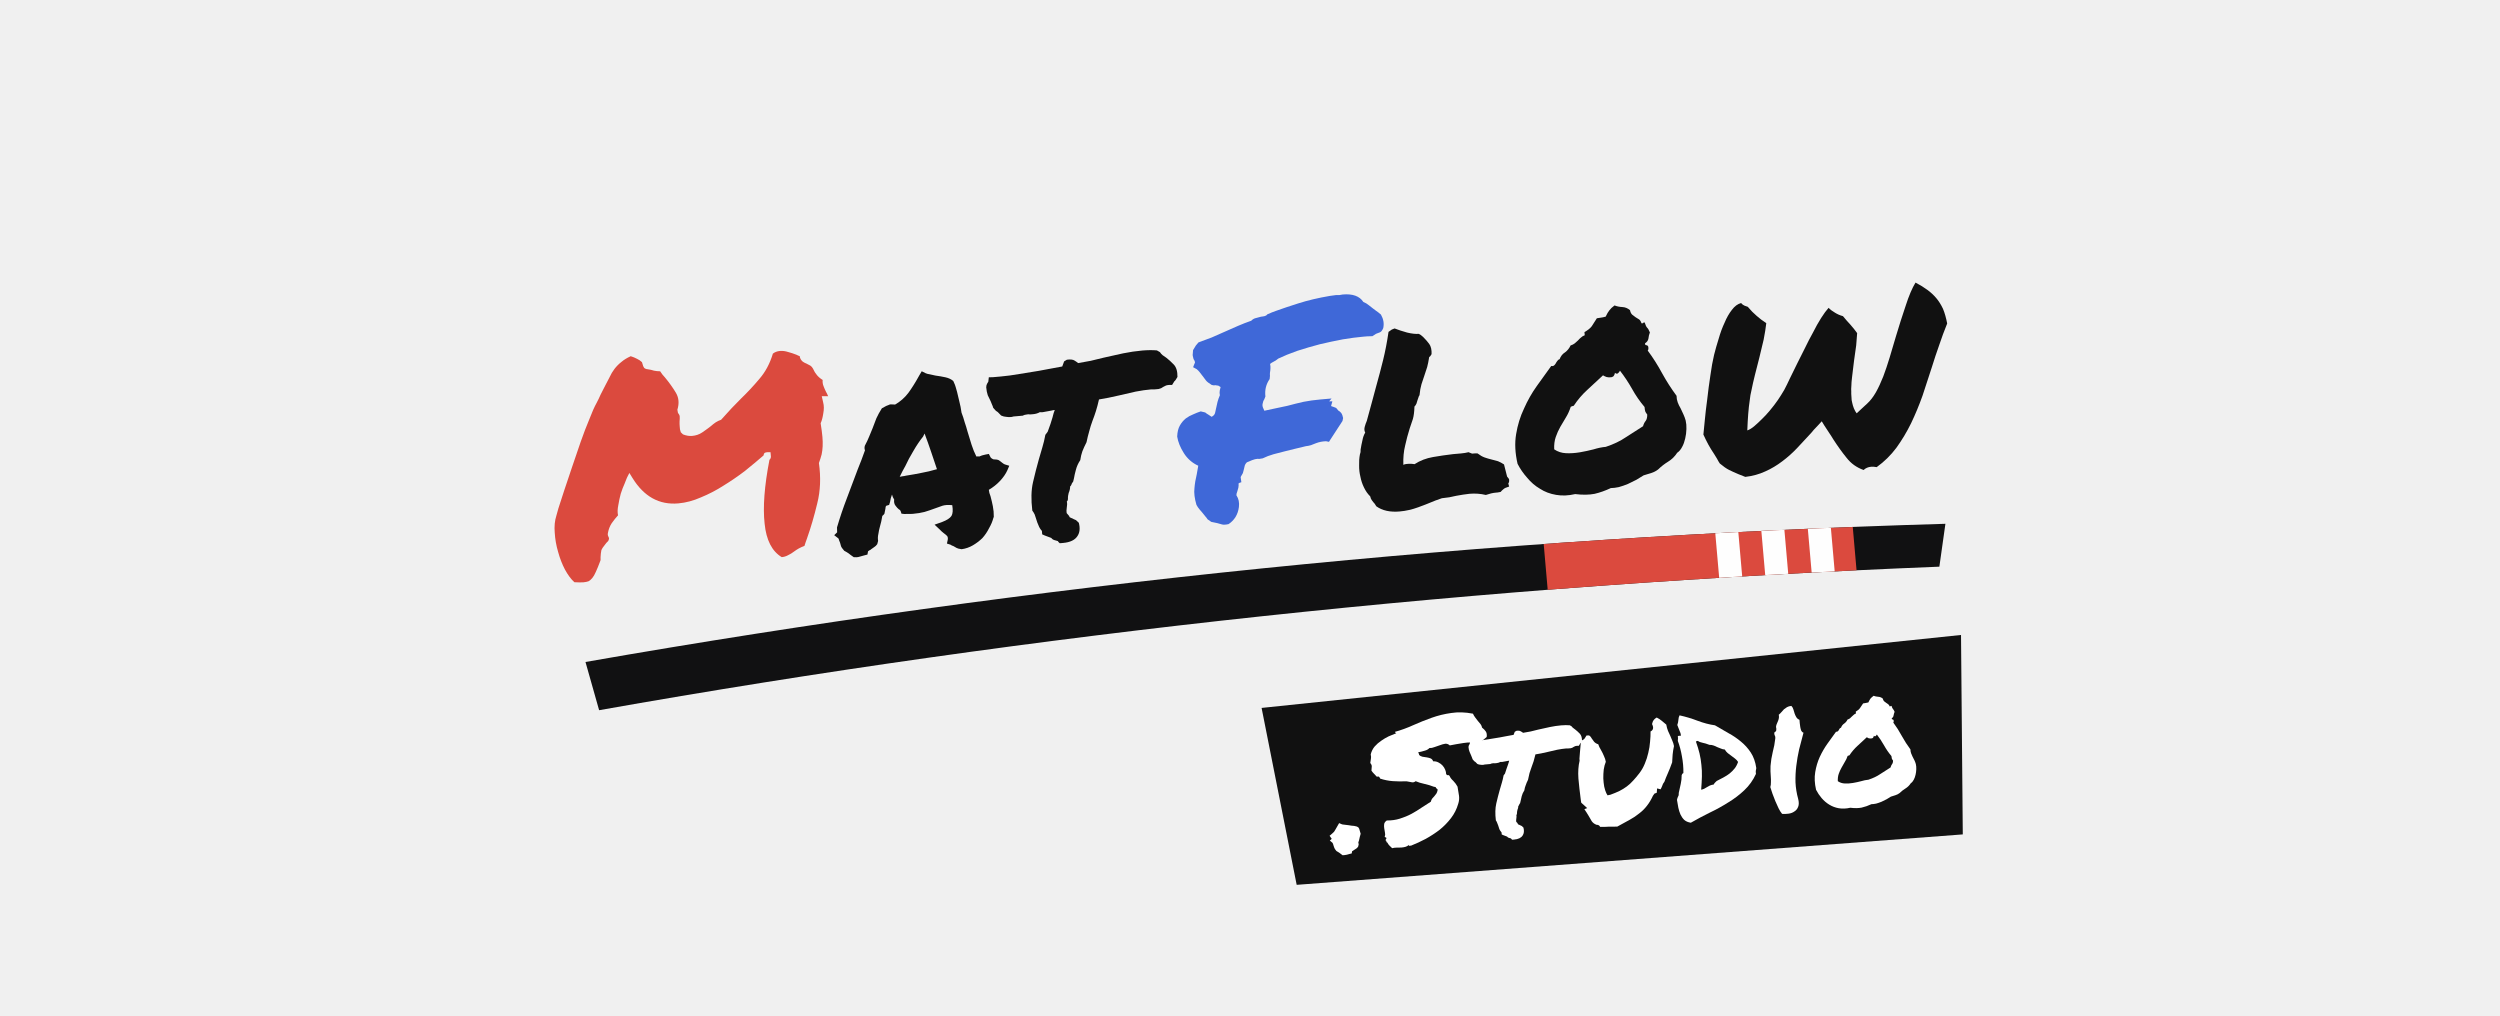
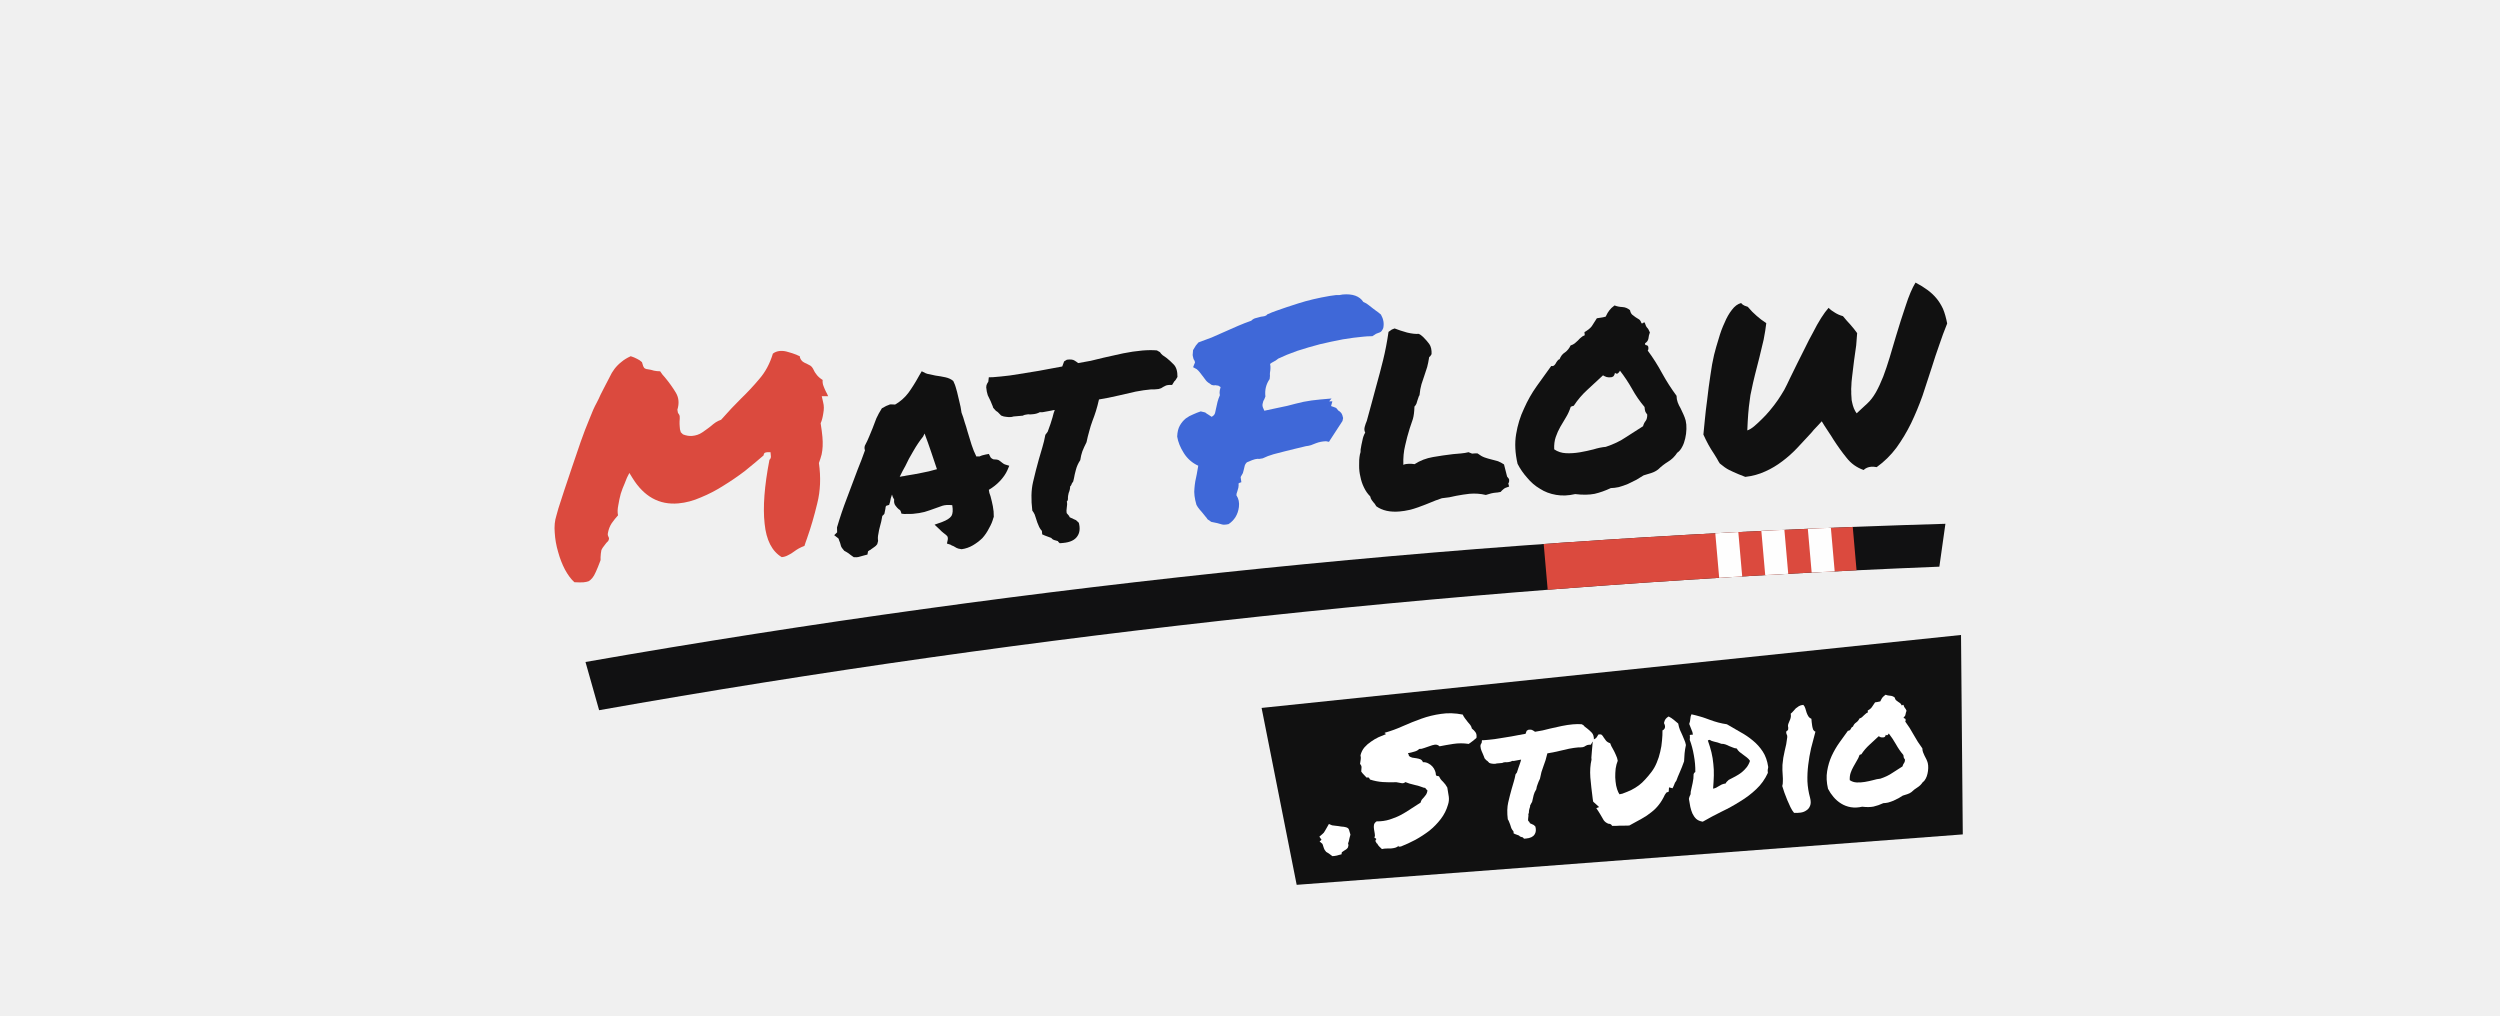
<svg xmlns="http://www.w3.org/2000/svg" viewBox="0 0 640 260" width="640" height="260" role="img">
  <g transform="rotate(-5 320 106)">
    <g transform="translate(139.6,133.0) scale(0.0738)">
      <path d="M90 14Q80 14 59 11Q43 -6 30 -36Q18 -65 12 -98Q5 -132 6 -166Q6 -199 17 -225Q17 -226 26 -249Q36 -272 51 -308Q66 -343 85 -386Q104 -430 123 -472Q142 -514 160 -548Q177 -583 190 -602Q199 -616 206 -629Q214 -642 221 -653Q232 -671 242 -686Q251 -702 262 -714Q274 -727 288 -736Q302 -746 322 -753Q334 -748 343 -742Q352 -737 359 -729L362 -715Q364 -708 368 -706Q373 -703 376 -703Q389 -700 398 -696Q408 -693 419 -692Q423 -686 426 -680Q430 -674 434 -669Q454 -640 467 -613Q480 -586 467 -554L468 -543Q473 -536 473 -530Q473 -524 471 -513Q470 -505 470 -496Q469 -486 472 -475L479 -467Q495 -459 510 -459Q530 -459 546 -468Q562 -477 576 -486Q587 -494 596 -499Q606 -504 615 -506Q636 -526 654 -542Q671 -557 690 -573Q726 -602 760 -636Q794 -669 814 -719Q825 -726 839 -726Q853 -726 867 -720Q881 -715 895 -708Q898 -706 900 -705Q903 -704 906 -702Q906 -691 915 -682Q920 -678 922 -677Q924 -676 926 -675Q934 -670 940 -666Q945 -662 948 -655Q957 -628 978 -613Q976 -602 979 -592Q982 -581 986 -571Q988 -567 989 -564Q990 -560 992 -555L970 -557L973 -535Q976 -518 970 -497Q965 -476 958 -464Q960 -434 960 -416Q960 -399 958 -384Q956 -369 952 -356Q947 -342 940 -327Q944 -251 922 -188Q901 -125 876 -70Q873 -63 870 -57Q867 -51 865 -45Q854 -42 845 -38Q836 -34 828 -29Q817 -22 806 -18Q795 -13 783 -13Q735 -48 734 -134Q732 -220 770 -353Q777 -358 776 -368V-379L766 -380Q761 -380 757 -379Q753 -378 751 -370Q719 -347 682 -322Q644 -298 604 -278Q564 -257 522 -244Q481 -230 442 -230Q342 -230 291 -332L282 -350L272 -334Q269 -329 262 -314Q254 -300 246 -281Q239 -262 234 -242Q228 -222 230 -207Q218 -196 206 -182Q195 -168 190 -150Q188 -145 189 -140Q190 -136 192 -131Q191 -124 188 -121Q185 -118 181 -115Q176 -110 171 -104Q166 -99 162 -92Q160 -86 159 -80Q158 -73 157 -68Q157 -57 154 -53Q144 -32 136 -18Q129 -5 122 2Q115 9 108 12Q100 14 90 14Z" fill="#DB4A3E" />
      <path d="M1526 -84Q1520 -67 1508 -50Q1497 -32 1482 -18Q1466 -5 1447 4Q1428 13 1407 14Q1394 11 1390 8Q1385 4 1380 1Q1377 -1 1374 -2Q1372 -4 1370 -5L1358 -10L1362 -23Q1364 -31 1361 -36Q1358 -40 1349 -48Q1346 -51 1343 -54Q1340 -57 1338 -60L1321 -79L1348 -86Q1373 -93 1382 -104Q1390 -115 1388 -141Q1368 -145 1354 -142Q1341 -139 1327 -135Q1309 -130 1290 -126Q1272 -123 1250 -123Q1242 -123 1235 -124Q1228 -124 1220 -125L1210 -127Q1208 -138 1206 -140Q1204 -141 1202 -143Q1197 -148 1192 -156Q1186 -165 1189 -178Q1184 -187 1183 -196Q1177 -184 1174 -171L1170 -161L1160 -159Q1158 -158 1157 -154Q1156 -151 1156 -149L1151 -132Q1149 -130 1147 -128Q1145 -127 1143 -125Q1141 -116 1138 -107Q1135 -98 1132 -90Q1127 -77 1124 -64Q1120 -52 1121 -40L1117 -29Q1112 -23 1106 -20Q1100 -16 1094 -13Q1092 -11 1088 -10Q1085 -8 1083 -7L1080 4L1068 6Q1057 8 1052 9Q1048 10 1042 10L1032 9Q1021 0 1015 -6Q1009 -11 1001 -16Q992 -28 991 -34Q990 -40 989 -45Q987 -51 986 -55Q986 -59 984 -61L971 -73L982 -82L983 -99Q1003 -150 1026 -197Q1048 -244 1072 -293Q1080 -309 1088 -325Q1095 -341 1103 -357Q1102 -360 1102 -364Q1102 -368 1104 -373Q1115 -390 1122 -404Q1129 -417 1136 -431Q1144 -448 1152 -464Q1161 -480 1174 -497L1190 -504Q1193 -505 1197 -506Q1201 -508 1206 -508L1221 -506Q1249 -519 1270 -542Q1291 -566 1313 -599L1323 -613L1336 -605Q1341 -602 1350 -600Q1359 -597 1369 -594Q1387 -590 1403 -585Q1419 -580 1429 -570Q1435 -554 1436 -546Q1437 -538 1439 -530Q1442 -513 1444 -496Q1447 -479 1448 -458Q1453 -441 1456 -424Q1460 -408 1463 -391Q1468 -367 1473 -344Q1478 -322 1486 -302Q1494 -302 1496 -301Q1501 -303 1506 -304Q1512 -305 1519 -306L1530 -307L1534 -297Q1535 -292 1544 -287Q1557 -286 1563 -282Q1569 -277 1574 -272Q1578 -268 1582 -266L1597 -260L1589 -245Q1579 -227 1560 -210Q1542 -194 1519 -183Q1520 -177 1520 -172Q1521 -166 1523 -160Q1526 -143 1528 -125Q1530 -107 1528 -88ZM1237 -257Q1267 -259 1292 -262Q1316 -264 1346 -270Q1339 -300 1331 -332Q1323 -365 1314 -397L1308 -387Q1288 -366 1270 -340Q1251 -314 1238 -291Q1232 -282 1226 -273Q1220 -264 1215 -255Q1221 -256 1226 -256Q1232 -256 1237 -257Z" fill="#111111" />
      <path d="M2110 -481Q2085 -481 2056 -478Q2027 -474 1999 -470Q1979 -467 1960 -465Q1942 -463 1927 -462Q1920 -440 1913 -423Q1906 -406 1898 -390Q1890 -373 1884 -356Q1877 -338 1871 -318Q1861 -302 1854 -288Q1848 -275 1844 -258Q1832 -243 1826 -226Q1820 -210 1817 -198L1813 -186Q1807 -180 1806 -176Q1805 -173 1801 -170Q1800 -159 1794 -148Q1792 -143 1791 -138Q1790 -134 1790 -132Q1790 -122 1785 -119Q1786 -114 1785 -108Q1784 -103 1783 -98Q1780 -86 1781 -79Q1784 -75 1786 -72Q1789 -69 1790 -64Q1796 -60 1799 -59Q1803 -56 1811 -52L1820 -42Q1825 -13 1811 4Q1796 23 1760 23H1748Q1743 18 1742 15Q1734 12 1729 10Q1724 8 1720 2Q1707 -4 1699 -8L1690 -13Q1690 -24 1690 -25Q1683 -34 1680 -45Q1676 -56 1674 -67Q1672 -76 1670 -84Q1667 -92 1663 -98Q1661 -156 1674 -196Q1687 -236 1701 -273Q1709 -293 1717 -314Q1725 -334 1731 -356L1740 -366Q1747 -382 1752 -392Q1756 -403 1761 -414Q1764 -421 1766 -428Q1769 -434 1771 -439Q1765 -439 1760 -438Q1755 -438 1750 -437Q1744 -436 1739 -436Q1734 -435 1729 -435Q1722 -435 1719 -436Q1708 -431 1695 -431H1685Q1682 -431 1680 -432Q1677 -432 1675 -432Q1665 -432 1659 -429Q1647 -429 1636 -429H1626Q1624 -429 1621 -428Q1618 -428 1616 -428Q1609 -428 1601 -430Q1593 -431 1584 -436Q1572 -452 1568 -453L1559 -465Q1558 -471 1556 -476Q1554 -482 1552 -489Q1548 -499 1544 -510Q1541 -522 1541 -538Q1542 -546 1545 -550Q1548 -554 1550 -557L1553 -572L1566 -571H1594Q1626 -571 1659 -574Q1692 -576 1727 -579Q1747 -581 1768 -583Q1788 -585 1810 -587Q1814 -596 1818 -604L1828 -609Q1846 -610 1854 -604Q1861 -599 1866 -594Q1888 -596 1910 -598Q1933 -601 1956 -605Q1990 -610 2024 -614Q2059 -618 2091 -618Q2105 -618 2118 -617Q2131 -616 2142 -614L2152 -607Q2155 -601 2160 -596Q2166 -591 2172 -586Q2184 -575 2196 -560Q2208 -545 2205 -516Q2197 -504 2193 -502L2184 -490L2174 -491Q2168 -491 2163 -490Q2158 -488 2153 -486Q2149 -484 2145 -482Q2141 -481 2136 -480Q2127 -480 2122 -480Q2116 -481 2110 -481Z" fill="#111111" />
      <path d="M2250 -203Q2220 -220 2204 -251Q2188 -282 2186 -310Q2189 -334 2199 -348Q2208 -361 2221 -370Q2234 -378 2248 -382Q2262 -387 2275 -390L2290 -385Q2295 -380 2301 -376Q2306 -372 2311 -368Q2321 -372 2324 -380Q2326 -388 2329 -396Q2332 -407 2336 -418Q2340 -429 2346 -440Q2345 -449 2347 -456Q2349 -463 2351 -468Q2345 -473 2343 -474Q2340 -474 2334 -476Q2331 -476 2328 -476Q2325 -477 2321 -478Q2306 -489 2302 -496Q2297 -504 2292 -512Q2287 -520 2283 -526Q2279 -532 2274 -537L2262 -545L2268 -557Q2270 -559 2270 -562Q2270 -566 2266 -573Q2263 -586 2265 -592L2267 -604Q2277 -617 2278 -619L2288 -629Q2311 -635 2335 -642Q2359 -650 2382 -658Q2405 -666 2429 -674Q2453 -682 2477 -688Q2485 -695 2495 -696Q2504 -698 2512 -699Q2519 -699 2525 -700Q2531 -701 2534 -705Q2551 -711 2567 -715Q2597 -723 2646 -734Q2695 -745 2756 -750L2777 -751Q2783 -750 2789 -750Q2795 -751 2801 -751Q2853 -751 2870 -719Q2880 -714 2888 -706Q2896 -699 2903 -692Q2908 -687 2912 -684Q2916 -680 2919 -678L2927 -670Q2938 -646 2931 -623Q2925 -611 2918 -609Q2911 -607 2904 -605L2891 -598Q2878 -599 2872 -599Q2865 -599 2857 -599Q2827 -599 2788 -596Q2748 -592 2707 -586Q2666 -579 2627 -570Q2588 -560 2559 -549Q2551 -543 2538 -538Q2535 -537 2529 -533Q2530 -525 2529 -518Q2528 -510 2526 -503Q2525 -498 2525 -492Q2524 -487 2523 -481Q2502 -456 2503 -422L2498 -412Q2494 -408 2492 -400Q2489 -393 2491 -385L2495 -373Q2515 -375 2535 -378Q2554 -380 2576 -383Q2604 -388 2633 -392Q2661 -395 2692 -395H2731L2722 -386L2733 -385L2727 -369Q2734 -366 2738 -364Q2741 -363 2744 -361L2751 -351Q2756 -348 2760 -342Q2764 -335 2765 -324L2762 -314L2715 -254L2709 -246L2699 -249Q2680 -250 2663 -245Q2655 -243 2646 -240Q2637 -238 2628 -238Q2604 -234 2588 -232Q2572 -229 2556 -227Q2534 -223 2514 -220Q2493 -216 2475 -209Q2464 -208 2462 -208Q2460 -209 2458 -209Q2448 -209 2438 -206Q2428 -203 2419 -200Q2413 -195 2411 -190Q2409 -184 2407 -178Q2405 -171 2402 -164Q2398 -158 2393 -151L2394 -133Q2385 -131 2385 -130Q2385 -130 2384 -130Q2384 -122 2382 -115Q2379 -108 2377 -102Q2375 -98 2374 -95Q2373 -92 2373 -89Q2383 -71 2378 -48Q2374 -29 2363 -14Q2352 0 2337 8Q2321 10 2314 7Q2306 4 2298 1Q2293 -1 2288 -2Q2283 -4 2278 -5L2266 -15Q2263 -21 2259 -26Q2255 -32 2251 -38Q2246 -45 2241 -52Q2236 -59 2232 -68Q2225 -103 2230 -126Q2234 -150 2242 -173Q2244 -181 2246 -188Q2248 -195 2250 -203Z" fill="#3F68D8" />
      <path d="M3059 -11Q3031 -2 2998 7Q2965 16 2932 16Q2882 16 2853 -9Q2848 -20 2844 -24Q2841 -28 2839 -32Q2836 -37 2835 -45Q2823 -59 2816 -78Q2809 -96 2807 -116Q2804 -135 2806 -155Q2807 -175 2812 -193Q2814 -197 2815 -201Q2815 -205 2816 -210Q2820 -226 2825 -241Q2829 -256 2837 -267Q2833 -276 2837 -287Q2841 -298 2846 -307Q2860 -345 2870 -372Q2879 -398 2889 -424Q2906 -469 2921 -513Q2936 -557 2948 -608Q2956 -613 2960 -615Q2966 -617 2970 -618Q2988 -609 3012 -600Q3036 -592 3052 -592Q3060 -587 3062 -584Q3064 -582 3066 -580Q3077 -567 3085 -554Q3093 -540 3090 -518Q3084 -509 3081 -509Q3076 -489 3071 -475Q3065 -461 3059 -447Q3052 -432 3046 -417Q3040 -402 3036 -380Q3032 -375 3031 -371Q3029 -367 3027 -362Q3025 -357 3023 -352Q3020 -346 3015 -342Q3012 -316 3006 -300Q2999 -284 2992 -268Q2980 -239 2971 -210Q2961 -181 2959 -144Q2964 -146 2969 -146Q2973 -146 2977 -146Q2986 -146 2998 -143Q3028 -159 3064 -162Q3099 -165 3134 -166Q3148 -166 3162 -166Q3176 -166 3188 -168Q3197 -163 3200 -162Q3202 -162 3207 -162Q3214 -162 3219 -161Q3231 -150 3242 -145Q3253 -140 3265 -136Q3276 -132 3287 -128Q3297 -123 3307 -115L3314 -72Q3321 -63 3320 -60Q3320 -52 3316 -48L3318 -37Q3303 -34 3298 -30Q3292 -26 3287 -21Q3279 -20 3276 -20Q3272 -20 3269 -20Q3255 -20 3235 -15Q3208 -24 3179 -24Q3168 -24 3156 -23Q3144 -22 3132 -21Q3120 -19 3108 -18Q3095 -17 3082 -17Z" fill="#111111" />
      <path d="M3924 -300Q3923 -288 3926 -277Q3929 -266 3934 -256Q3938 -245 3942 -234Q3946 -223 3948 -212Q3950 -198 3948 -182Q3946 -165 3941 -150Q3936 -134 3928 -122Q3920 -109 3909 -103Q3895 -85 3875 -75Q3855 -65 3838 -51Q3827 -44 3814 -41Q3800 -38 3786 -35Q3775 -29 3760 -22Q3745 -16 3729 -10Q3713 -5 3697 -2Q3681 0 3669 -1Q3639 10 3611 14Q3582 17 3544 9Q3508 14 3478 6Q3447 -2 3424 -20Q3400 -37 3383 -62Q3365 -86 3354 -113Q3346 -170 3358 -216Q3370 -263 3393 -302Q3415 -342 3444 -376Q3473 -409 3500 -441Q3506 -439 3510 -442Q3513 -444 3516 -448Q3519 -453 3523 -457Q3526 -461 3531 -462Q3538 -477 3552 -484Q3565 -492 3573 -506Q3582 -508 3588 -512Q3594 -516 3600 -521Q3605 -526 3611 -530Q3617 -535 3625 -537V-548Q3643 -556 3652 -566Q3660 -577 3672 -592Q3681 -593 3687 -593Q3692 -593 3703 -595Q3711 -609 3718 -616Q3724 -623 3737 -631Q3749 -625 3764 -623Q3778 -621 3789 -610Q3790 -600 3795 -594Q3800 -589 3806 -584Q3812 -580 3818 -575Q3823 -570 3825 -561Q3829 -560 3831 -562Q3832 -564 3836 -563Q3839 -549 3843 -544Q3847 -540 3851 -527Q3846 -517 3844 -506Q3841 -496 3831 -491Q3830 -484 3835 -484Q3840 -483 3841 -478Q3842 -469 3838 -465Q3862 -426 3881 -382Q3900 -339 3924 -300ZM3799 -205Q3803 -216 3810 -223Q3816 -230 3817 -244Q3812 -252 3811 -256Q3810 -261 3810 -271Q3788 -302 3772 -338Q3756 -373 3736 -404Q3734 -400 3729 -396Q3724 -392 3718 -398Q3716 -390 3711 -386Q3706 -383 3700 -384Q3694 -384 3688 -386Q3681 -389 3676 -393Q3647 -370 3618 -348Q3589 -326 3566 -297Q3562 -295 3561 -296Q3560 -296 3555 -294Q3547 -275 3536 -260Q3524 -244 3513 -228Q3502 -212 3494 -194Q3486 -176 3485 -152Q3502 -138 3525 -135Q3548 -132 3573 -134Q3597 -136 3621 -140Q3644 -145 3664 -145Q3706 -155 3736 -172Q3766 -188 3799 -205Z" fill="#111111" />
      <path d="M4548 13Q4513 -3 4493 -34Q4472 -65 4452 -103Q4449 -109 4446 -115Q4443 -121 4440 -126L4426 -152L4418 -168L4406 -157L4388 -141L4378 -131Q4352 -107 4326 -84Q4299 -60 4270 -42Q4240 -23 4208 -12Q4175 0 4137 1L4115 -10Q4096 -20 4083 -28Q4070 -36 4053 -53Q4048 -62 4045 -70Q4041 -78 4037 -86Q4026 -106 4019 -122Q4012 -138 4005 -158Q4008 -172 4014 -206Q4020 -239 4029 -279Q4037 -319 4047 -360Q4056 -400 4066 -430Q4075 -456 4087 -485Q4098 -514 4112 -538Q4125 -563 4141 -580Q4157 -598 4175 -601Q4180 -594 4186 -591Q4192 -588 4197 -586Q4211 -566 4225 -552Q4238 -538 4256 -524Q4251 -499 4242 -468Q4232 -438 4222 -408Q4211 -377 4201 -348Q4191 -319 4185 -298Q4179 -281 4175 -260Q4166 -223 4158 -159Q4170 -162 4184 -172Q4198 -182 4211 -193Q4226 -205 4241 -220Q4260 -239 4273 -255Q4286 -271 4298 -288Q4309 -305 4321 -326Q4333 -346 4350 -374Q4365 -398 4382 -426Q4398 -453 4415 -478Q4431 -504 4447 -525Q4463 -546 4476 -558Q4484 -548 4497 -539Q4509 -530 4523 -525Q4529 -516 4535 -508Q4540 -501 4545 -495Q4551 -486 4557 -478Q4562 -470 4567 -462Q4566 -455 4564 -444Q4562 -433 4560 -420Q4557 -407 4554 -394Q4551 -380 4548 -368Q4540 -330 4536 -311Q4532 -292 4531 -281Q4529 -270 4529 -262Q4528 -255 4528 -242Q4527 -232 4529 -222Q4530 -213 4533 -203Q4536 -193 4541 -185L4581 -216Q4598 -229 4614 -252Q4629 -274 4644 -304Q4658 -333 4672 -368Q4686 -403 4700 -439Q4721 -492 4743 -542Q4764 -592 4784 -619Q4806 -605 4823 -590Q4839 -576 4851 -559Q4863 -542 4871 -520Q4878 -498 4881 -468Q4863 -433 4847 -396Q4830 -359 4815 -322Q4795 -274 4774 -226Q4752 -178 4726 -134Q4700 -91 4668 -54Q4636 -18 4594 7Q4583 4 4575 4Q4559 4 4548 13Z" fill="#111111" />
    </g>
    <clipPath id="z26">
      <path d="M145.0,154.4 q175.0,-15.1 349.9,-4.9 l-2.5,10.8 q-175.0,-8.3 -345.0,6.7 Z" />
    </clipPath>
    <path d="M145.0,154.4 q175.0,-15.1 349.9,-4.9 l-2.5,10.8 q-175.0,-8.3 -345.0,6.7 Z" fill="#111112" />
    <g clip-path="url(#z26)">
      <rect x="392.0" y="122.0" width="79.2" height="64.8" fill="#DB4A3E" />
      <rect x="459.7" y="122.0" width="5.9" height="64.8" fill="#FEFEFE" />
      <rect x="447.8" y="122.0" width="5.9" height="64.8" fill="#FEFEFE" />
      <rect x="436.0" y="122.0" width="5.9" height="64.8" fill="#FEFEFE" />
    </g>
    <path d="M316.4,181.2 L496.4,178.2 L492.4,229.1 L321.4,227.1 Z" fill="#111111" />
    <g transform="translate(332.2,219.4) scale(0.0438)">
-       <path d="M146 -119Q148 -111 149 -104Q150 -97 152 -89Q148 -79 145 -70Q142 -60 139 -51Q136 -44 135 -42Q134 -40 134 -39Q134 -38 134 -36Q135 -35 135 -28L131 -16Q126 -9 119 -5Q112 -1 105 2Q103 4 99 6Q95 7 93 9L90 21L77 23Q60 27 48 27H36Q24 16 17 10Q10 4 2 -1Q-8 -15 -9 -22Q-10 -28 -12 -34Q-14 -47 -17 -51L-31 -65L-19 -74L-30 -93Q-18 -102 -12 -106Q-6 -110 -2 -114Q2 -119 7 -126Q12 -133 23 -149L32 -162L45 -155Q49 -152 62 -150Q76 -147 86 -145Q103 -140 118 -138Q133 -135 142 -127Z" fill="#FFFFFF" />
-       <path d="M247 -451Q250 -466 251 -476Q252 -485 244 -496Q248 -512 250 -521Q253 -530 251 -546Q260 -572 278 -590Q297 -608 319 -620Q341 -633 365 -642Q389 -650 410 -656Q410 -660 406 -660Q402 -660 404 -665Q458 -675 512 -694Q567 -713 624 -728Q681 -743 741 -746Q801 -750 867 -731Q871 -719 878 -708Q885 -697 892 -686Q900 -676 906 -666Q912 -656 913 -645Q925 -634 932 -622Q940 -609 935 -588Q924 -580 912 -572Q900 -564 887 -557Q842 -568 797 -565Q752 -562 716 -558Q705 -570 690 -570Q675 -569 658 -564Q642 -560 626 -556Q610 -551 596 -553Q585 -543 567 -540Q549 -536 529 -534Q528 -529 531 -527Q534 -525 532 -519Q539 -510 551 -506Q563 -503 576 -500Q588 -497 598 -492Q608 -486 611 -474Q629 -473 642 -464Q655 -456 664 -444Q673 -432 677 -418Q681 -405 680 -394Q684 -384 688 -386Q693 -388 699 -381Q703 -366 718 -350Q732 -333 740 -314Q742 -284 744 -260Q745 -236 735 -213Q718 -169 686 -134Q654 -99 614 -72Q573 -46 528 -26Q483 -7 439 6Q435 5 430 6Q424 7 427 0Q418 8 406 10Q395 12 382 12Q368 11 354 10Q341 9 328 11Q320 3 314 -5Q307 -13 303 -24Q298 -25 298 -30Q299 -36 294 -36Q294 -40 295 -42Q296 -44 297 -46Q301 -49 300 -50Q300 -52 298 -54Q295 -55 292 -57Q290 -59 291 -62Q296 -71 294 -84Q293 -96 292 -109Q291 -122 294 -134Q297 -145 311 -153Q352 -149 388 -157Q425 -165 458 -179Q490 -193 520 -210Q549 -226 577 -240Q580 -250 586 -257Q593 -264 600 -270Q607 -277 613 -284Q619 -292 622 -303Q623 -307 622 -309Q621 -311 619 -312Q617 -314 615 -316Q613 -318 613 -322Q610 -323 608 -324Q605 -325 603 -325Q577 -338 548 -347Q519 -356 499 -367Q487 -359 475 -363Q463 -367 446 -371Q404 -373 366 -379Q329 -385 294 -400Q292 -406 289 -410Q286 -415 275 -413Q268 -423 260 -432Q253 -440 247 -451Z" fill="#FFFFFF" />
-       <path d="M1393 -481Q1368 -481 1339 -478Q1310 -474 1282 -470Q1262 -467 1244 -465Q1225 -463 1210 -462Q1203 -440 1196 -423Q1189 -406 1181 -390Q1173 -373 1166 -356Q1160 -338 1154 -318Q1144 -302 1138 -288Q1131 -275 1127 -258Q1115 -243 1109 -226Q1103 -210 1100 -198L1096 -186Q1090 -180 1089 -176Q1088 -173 1084 -170Q1083 -159 1077 -148Q1075 -143 1074 -138Q1073 -134 1073 -132Q1073 -122 1068 -119Q1069 -114 1068 -108Q1067 -103 1066 -98Q1063 -86 1064 -79Q1067 -75 1070 -72Q1072 -69 1073 -64Q1079 -60 1082 -59Q1086 -56 1094 -52L1103 -42Q1108 -13 1094 4Q1079 23 1043 23H1031Q1026 18 1025 15Q1017 12 1012 10Q1007 8 1003 2Q990 -4 982 -8L973 -13Q973 -24 973 -25Q966 -34 962 -45Q959 -56 957 -67Q955 -76 952 -84Q950 -92 946 -98Q944 -156 957 -196Q970 -236 984 -273Q992 -293 1000 -314Q1008 -334 1014 -356L1023 -366Q1030 -382 1034 -392Q1039 -403 1044 -414Q1047 -421 1050 -428Q1052 -434 1054 -439Q1048 -439 1043 -438Q1038 -438 1033 -437Q1027 -436 1022 -436Q1017 -435 1012 -435Q1005 -435 1002 -436Q991 -431 978 -431H968Q965 -431 962 -432Q960 -432 958 -432Q948 -432 942 -429Q930 -429 919 -429H909Q907 -429 904 -428Q901 -428 899 -428Q892 -428 884 -430Q876 -431 867 -436Q855 -452 851 -453L842 -465Q841 -471 839 -476Q837 -482 835 -489Q831 -499 828 -510Q824 -522 824 -538Q825 -546 828 -550Q831 -554 833 -557L836 -572L849 -571H877Q909 -571 942 -574Q975 -576 1010 -579Q1030 -581 1050 -583Q1071 -585 1093 -587Q1097 -596 1101 -604L1111 -609Q1129 -610 1136 -604Q1144 -599 1149 -594Q1171 -596 1194 -598Q1216 -601 1239 -605Q1273 -610 1308 -614Q1342 -618 1374 -618Q1388 -618 1401 -617Q1414 -616 1425 -614L1435 -607Q1438 -601 1444 -596Q1449 -591 1455 -586Q1467 -575 1479 -560Q1491 -545 1488 -516Q1480 -504 1476 -502L1467 -490L1457 -491Q1451 -491 1446 -490Q1441 -488 1436 -486Q1432 -484 1428 -482Q1424 -481 1419 -480Q1410 -480 1404 -480Q1399 -481 1393 -481Z" fill="#FFFFFF" />
-       <path d="M1987 -569Q1989 -547 1994 -531Q1999 -515 2005 -500Q2010 -486 2014 -472Q2019 -459 2021 -440Q2013 -414 2009 -392Q2006 -370 2002 -346Q1986 -311 1971 -284Q1956 -257 1947 -237Q1942 -232 1938 -226Q1935 -219 1931 -212Q1929 -209 1926 -203Q1923 -197 1921 -195L1901 -202L1897 -177L1883 -173L1873 -161Q1854 -128 1833 -106Q1812 -83 1785 -66Q1759 -48 1725 -33Q1692 -18 1650 0Q1633 -2 1620 -2Q1608 -3 1597 -4Q1578 -4 1550 -7Q1547 -15 1541 -18Q1535 -21 1530 -21Q1513 -29 1504 -44Q1496 -60 1488 -78Q1483 -89 1478 -98Q1473 -108 1467 -118L1484 -123L1462 -147Q1460 -150 1457 -152Q1454 -155 1452 -158L1451 -174Q1448 -243 1448 -300Q1449 -358 1464 -403V-414Q1467 -436 1470 -450Q1473 -465 1475 -478Q1478 -500 1484 -519Q1498 -522 1505 -530Q1512 -539 1517 -546Q1531 -547 1536 -542Q1541 -537 1546 -526Q1551 -517 1558 -506Q1566 -495 1581 -489Q1583 -481 1586 -472Q1590 -464 1594 -454Q1602 -437 1608 -418Q1615 -400 1616 -383Q1606 -364 1600 -339Q1595 -314 1593 -288Q1592 -263 1594 -240Q1597 -216 1603 -200L1609 -187L1626 -189Q1656 -197 1680 -206Q1705 -216 1726 -229Q1747 -242 1766 -260Q1785 -277 1806 -300Q1827 -323 1842 -352Q1858 -382 1868 -414Q1879 -446 1884 -478Q1890 -509 1892 -537Q1909 -543 1909 -561L1907 -572Q1903 -578 1907 -586Q1913 -605 1935 -615Q1951 -605 1963 -593Q1976 -581 1987 -569Z" fill="#FFFFFF" />
-       <path d="M2489 -270Q2488 -265 2487 -262Q2486 -258 2485 -255Q2484 -252 2484 -248Q2484 -243 2484 -236Q2454 -183 2408 -147Q2363 -111 2308 -84Q2254 -56 2195 -34Q2136 -11 2080 15Q2056 9 2043 -5Q2031 -19 2024 -38Q2018 -56 2015 -78Q2013 -101 2011 -125Q2014 -136 2019 -144Q2025 -151 2025 -165Q2033 -191 2041 -216Q2049 -241 2051 -267Q2054 -275 2062 -278Q2067 -326 2062 -376Q2058 -425 2046 -468Q2047 -478 2048 -482Q2050 -487 2048 -489Q2047 -497 2053 -497Q2060 -497 2067 -497Q2067 -512 2061 -527Q2056 -542 2051 -561Q2058 -576 2060 -590Q2062 -605 2069 -616Q2123 -599 2172 -575Q2222 -551 2270 -540Q2306 -514 2344 -488Q2382 -463 2413 -432Q2444 -402 2465 -363Q2486 -324 2489 -270ZM2252 -215Q2273 -223 2293 -232Q2314 -241 2331 -252Q2349 -264 2363 -279Q2377 -294 2386 -315Q2380 -327 2370 -336Q2360 -346 2350 -354Q2340 -363 2330 -372Q2321 -381 2315 -394Q2302 -396 2292 -402Q2282 -407 2272 -412Q2263 -418 2252 -423Q2242 -428 2228 -429Q2206 -440 2188 -445Q2171 -450 2162 -458Q2155 -458 2151 -455Q2161 -417 2166 -384Q2171 -350 2171 -316Q2172 -283 2168 -248Q2164 -213 2157 -172Q2167 -173 2175 -176Q2184 -180 2192 -184Q2201 -188 2210 -192Q2220 -195 2233 -196Q2236 -202 2241 -206Q2247 -210 2252 -215Z" fill="#FFFFFF" />
-       <path d="M2717 -70Q2722 -40 2713 -23Q2705 -6 2689 2Q2674 11 2654 12Q2634 13 2616 10Q2606 -4 2598 -25Q2590 -46 2583 -68Q2576 -91 2570 -113Q2565 -135 2561 -152Q2566 -164 2567 -180Q2569 -195 2569 -211Q2570 -227 2570 -244Q2571 -260 2573 -275Q2580 -317 2593 -355Q2607 -393 2615 -434Q2617 -443 2613 -451Q2610 -459 2612 -466Q2613 -470 2618 -472Q2623 -473 2624 -478Q2627 -489 2625 -496Q2624 -503 2629 -513Q2634 -521 2641 -536Q2649 -552 2647 -569Q2656 -575 2664 -583Q2672 -591 2680 -598Q2689 -604 2699 -609Q2710 -614 2725 -614Q2733 -604 2735 -592Q2738 -580 2740 -568Q2743 -556 2748 -546Q2753 -535 2765 -529Q2765 -521 2765 -509Q2765 -497 2766 -486Q2767 -474 2770 -464Q2774 -455 2782 -452Q2764 -404 2748 -357Q2733 -310 2723 -262Q2713 -215 2710 -167Q2708 -119 2717 -70Z" fill="#FFFFFF" />
-       <path d="M3396 -300Q3395 -288 3398 -277Q3401 -266 3405 -256Q3410 -245 3414 -234Q3418 -223 3420 -212Q3422 -198 3420 -182Q3418 -165 3413 -150Q3408 -134 3400 -122Q3392 -109 3381 -103Q3367 -85 3347 -75Q3327 -65 3310 -51Q3299 -44 3285 -41Q3272 -38 3258 -35Q3247 -29 3232 -22Q3217 -16 3201 -10Q3185 -5 3169 -2Q3153 0 3141 -1Q3111 10 3082 14Q3054 17 3016 9Q2980 14 2949 6Q2919 -2 2895 -20Q2872 -37 2854 -62Q2837 -86 2826 -113Q2818 -170 2830 -216Q2842 -263 2864 -302Q2887 -342 2916 -376Q2945 -409 2972 -441Q2978 -439 2981 -442Q2985 -444 2988 -448Q2991 -453 2994 -457Q2998 -461 3003 -462Q3010 -477 3023 -484Q3037 -492 3045 -506Q3054 -508 3060 -512Q3066 -516 3071 -521Q3077 -526 3083 -530Q3089 -535 3097 -537V-548Q3115 -556 3123 -566Q3132 -577 3144 -592Q3153 -593 3158 -593Q3164 -593 3175 -595Q3183 -609 3189 -616Q3196 -623 3209 -631Q3221 -625 3235 -623Q3250 -621 3261 -610Q3262 -600 3267 -594Q3272 -589 3278 -584Q3284 -580 3289 -575Q3295 -570 3297 -561Q3301 -560 3302 -562Q3304 -564 3308 -563Q3311 -549 3315 -544Q3319 -540 3323 -527Q3318 -517 3315 -506Q3313 -496 3303 -491Q3302 -484 3307 -484Q3312 -483 3313 -478Q3314 -469 3310 -465Q3334 -426 3353 -382Q3372 -339 3396 -300ZM3271 -205Q3275 -216 3281 -223Q3288 -230 3289 -244Q3284 -252 3283 -256Q3282 -261 3282 -271Q3260 -302 3244 -338Q3228 -373 3208 -404Q3206 -400 3201 -396Q3196 -392 3190 -398Q3188 -390 3183 -386Q3178 -383 3172 -384Q3166 -384 3159 -386Q3153 -389 3148 -393Q3119 -370 3090 -348Q3061 -326 3038 -297Q3034 -295 3033 -296Q3032 -296 3027 -294Q3019 -275 3007 -260Q2996 -244 2985 -228Q2974 -212 2966 -194Q2958 -176 2957 -152Q2974 -138 2997 -135Q3020 -132 3044 -134Q3069 -136 3092 -140Q3116 -145 3136 -145Q3178 -155 3208 -172Q3238 -188 3271 -205Z" fill="#FFFFFF" />
+       <path d="M146 -119Q148 -111 149 -104Q150 -97 152 -89Q148 -79 145 -70Q142 -60 139 -51Q136 -44 135 -42Q134 -40 134 -39Q134 -38 134 -36Q135 -35 135 -28L131 -16Q126 -9 119 -5Q112 -1 105 2Q103 4 99 6Q95 7 93 9L90 21L77 23Q60 27 48 27H36Q24 16 17 10Q10 4 2 -1Q-8 -15 -9 -22Q-10 -28 -12 -34Q-14 -47 -17 -51L-31 -65L-19 -74L-30 -93Q-18 -102 -12 -106Q-6 -110 -2 -114Q2 -119 7 -126Q12 -133 23 -149L32 -162L45 -155Q49 -152 62 -150Q76 -147 86 -145Q103 -140 118 -138Q133 -135 142 -127Z" transform="translate(-60,0)" fill="#FFFFFF" />
+       <path d="M247 -451Q250 -466 251 -476Q252 -485 244 -496Q248 -512 250 -521Q253 -530 251 -546Q260 -572 278 -590Q297 -608 319 -620Q341 -633 365 -642Q389 -650 410 -656Q410 -660 406 -660Q402 -660 404 -665Q458 -675 512 -694Q567 -713 624 -728Q681 -743 741 -746Q801 -750 867 -731Q871 -719 878 -708Q885 -697 892 -686Q900 -676 906 -666Q912 -656 913 -645Q925 -634 932 -622Q940 -609 935 -588Q924 -580 912 -572Q900 -564 887 -557Q842 -568 797 -565Q752 -562 716 -558Q705 -570 690 -570Q675 -569 658 -564Q642 -560 626 -556Q610 -551 596 -553Q585 -543 567 -540Q549 -536 529 -534Q528 -529 531 -527Q534 -525 532 -519Q539 -510 551 -506Q563 -503 576 -500Q588 -497 598 -492Q608 -486 611 -474Q629 -473 642 -464Q655 -456 664 -444Q673 -432 677 -418Q681 -405 680 -394Q684 -384 688 -386Q693 -388 699 -381Q703 -366 718 -350Q732 -333 740 -314Q742 -284 744 -260Q745 -236 735 -213Q718 -169 686 -134Q654 -99 614 -72Q573 -46 528 -26Q483 -7 439 6Q435 5 430 6Q424 7 427 0Q418 8 406 10Q395 12 382 12Q368 11 354 10Q341 9 328 11Q320 3 314 -5Q307 -13 303 -24Q298 -25 298 -30Q299 -36 294 -36Q294 -40 295 -42Q296 -44 297 -46Q301 -49 300 -50Q300 -52 298 -54Q295 -55 292 -57Q290 -59 291 -62Q296 -71 294 -84Q293 -96 292 -109Q291 -122 294 -134Q297 -145 311 -153Q352 -149 388 -157Q425 -165 458 -179Q490 -193 520 -210Q549 -226 577 -240Q580 -250 586 -257Q593 -264 600 -270Q607 -277 613 -284Q619 -292 622 -303Q623 -307 622 -309Q621 -311 619 -312Q617 -314 615 -316Q613 -318 613 -322Q610 -323 608 -324Q605 -325 603 -325Q577 -338 548 -347Q519 -356 499 -367Q487 -359 475 -363Q463 -367 446 -371Q404 -373 366 -379Q329 -385 294 -400Q292 -406 289 -410Q286 -415 275 -413Q268 -423 260 -432Q253 -440 247 -451Z" transform="translate(-60,0)" fill="#FFFFFF" />
+       <path d="M1393 -481Q1368 -481 1339 -478Q1310 -474 1282 -470Q1262 -467 1244 -465Q1225 -463 1210 -462Q1203 -440 1196 -423Q1189 -406 1181 -390Q1173 -373 1166 -356Q1160 -338 1154 -318Q1144 -302 1138 -288Q1131 -275 1127 -258Q1115 -243 1109 -226Q1103 -210 1100 -198L1096 -186Q1090 -180 1089 -176Q1088 -173 1084 -170Q1083 -159 1077 -148Q1075 -143 1074 -138Q1073 -134 1073 -132Q1073 -122 1068 -119Q1069 -114 1068 -108Q1067 -103 1066 -98Q1063 -86 1064 -79Q1067 -75 1070 -72Q1072 -69 1073 -64Q1079 -60 1082 -59Q1086 -56 1094 -52L1103 -42Q1108 -13 1094 4Q1079 23 1043 23H1031Q1026 18 1025 15Q1017 12 1012 10Q1007 8 1003 2Q990 -4 982 -8L973 -13Q973 -24 973 -25Q966 -34 962 -45Q959 -56 957 -67Q955 -76 952 -84Q950 -92 946 -98Q944 -156 957 -196Q970 -236 984 -273Q992 -293 1000 -314Q1008 -334 1014 -356L1023 -366Q1030 -382 1034 -392Q1039 -403 1044 -414Q1047 -421 1050 -428Q1052 -434 1054 -439Q1048 -439 1043 -438Q1038 -438 1033 -437Q1027 -436 1022 -436Q1017 -435 1012 -435Q1005 -435 1002 -436Q991 -431 978 -431H968Q965 -431 962 -432Q960 -432 958 -432Q948 -432 942 -429Q930 -429 919 -429H909Q907 -429 904 -428Q901 -428 899 -428Q892 -428 884 -430Q876 -431 867 -436Q855 -452 851 -453L842 -465Q841 -471 839 -476Q837 -482 835 -489Q831 -499 828 -510Q824 -522 824 -538Q825 -546 828 -550Q831 -554 833 -557L836 -572L849 -571H877Q909 -571 942 -574Q975 -576 1010 -579Q1030 -581 1050 -583Q1071 -585 1093 -587Q1097 -596 1101 -604L1111 -609Q1129 -610 1136 -604Q1144 -599 1149 -594Q1171 -596 1194 -598Q1216 -601 1239 -605Q1273 -610 1308 -614Q1342 -618 1374 -618Q1388 -618 1401 -617Q1414 -616 1425 -614L1435 -607Q1438 -601 1444 -596Q1449 -591 1455 -586Q1467 -575 1479 -560Q1491 -545 1488 -516Q1480 -504 1476 -502L1467 -490L1457 -491Q1451 -491 1446 -490Q1441 -488 1436 -486Q1432 -484 1428 -482Q1424 -481 1419 -480Q1410 -480 1404 -480Q1399 -481 1393 -481Z" transform="translate(70,0)" fill="#FFFFFF" />
+       <path d="M1987 -569Q1989 -547 1994 -531Q1999 -515 2005 -500Q2010 -486 2014 -472Q2019 -459 2021 -440Q2013 -414 2009 -392Q2006 -370 2002 -346Q1986 -311 1971 -284Q1956 -257 1947 -237Q1942 -232 1938 -226Q1935 -219 1931 -212Q1929 -209 1926 -203Q1923 -197 1921 -195L1901 -202L1897 -177L1883 -173L1873 -161Q1854 -128 1833 -106Q1812 -83 1785 -66Q1759 -48 1725 -33Q1692 -18 1650 0Q1633 -2 1620 -2Q1608 -3 1597 -4Q1578 -4 1550 -7Q1547 -15 1541 -18Q1535 -21 1530 -21Q1513 -29 1504 -44Q1496 -60 1488 -78Q1483 -89 1478 -98Q1473 -108 1467 -118L1484 -123L1462 -147Q1460 -150 1457 -152Q1454 -155 1452 -158L1451 -174Q1448 -243 1448 -300Q1449 -358 1464 -403V-414Q1467 -436 1470 -450Q1473 -465 1475 -478Q1478 -500 1484 -519Q1498 -522 1505 -530Q1512 -539 1517 -546Q1531 -547 1536 -542Q1541 -537 1546 -526Q1551 -517 1558 -506Q1566 -495 1581 -489Q1583 -481 1586 -472Q1590 -464 1594 -454Q1602 -437 1608 -418Q1615 -400 1616 -383Q1606 -364 1600 -339Q1595 -314 1593 -288Q1592 -263 1594 -240Q1597 -216 1603 -200L1609 -187L1626 -189Q1656 -197 1680 -206Q1705 -216 1726 -229Q1747 -242 1766 -260Q1785 -277 1806 -300Q1827 -323 1842 -352Q1858 -382 1868 -414Q1879 -446 1884 -478Q1890 -509 1892 -537Q1909 -543 1909 -561L1907 -572Q1903 -578 1907 -586Q1913 -605 1935 -615Q1951 -605 1963 -593Q1976 -581 1987 -569Z" transform="translate(70,0)" fill="#FFFFFF" />
+       <path d="M2489 -270Q2488 -265 2487 -262Q2486 -258 2485 -255Q2484 -252 2484 -248Q2484 -243 2484 -236Q2454 -183 2408 -147Q2363 -111 2308 -84Q2254 -56 2195 -34Q2136 -11 2080 15Q2056 9 2043 -5Q2031 -19 2024 -38Q2018 -56 2015 -78Q2013 -101 2011 -125Q2014 -136 2019 -144Q2025 -151 2025 -165Q2033 -191 2041 -216Q2049 -241 2051 -267Q2054 -275 2062 -278Q2067 -326 2062 -376Q2058 -425 2046 -468Q2047 -478 2048 -482Q2050 -487 2048 -489Q2047 -497 2053 -497Q2060 -497 2067 -497Q2067 -512 2061 -527Q2056 -542 2051 -561Q2058 -576 2060 -590Q2062 -605 2069 -616Q2123 -599 2172 -575Q2222 -551 2270 -540Q2306 -514 2344 -488Q2382 -463 2413 -432Q2444 -402 2465 -363Q2486 -324 2489 -270ZM2252 -215Q2273 -223 2293 -232Q2314 -241 2331 -252Q2349 -264 2363 -279Q2377 -294 2386 -315Q2380 -327 2370 -336Q2360 -346 2350 -354Q2340 -363 2330 -372Q2321 -381 2315 -394Q2302 -396 2292 -402Q2282 -407 2272 -412Q2263 -418 2252 -423Q2242 -428 2228 -429Q2206 -440 2188 -445Q2171 -450 2162 -458Q2155 -458 2151 -455Q2161 -417 2166 -384Q2171 -350 2171 -316Q2172 -283 2168 -248Q2164 -213 2157 -172Q2167 -173 2175 -176Q2184 -180 2192 -184Q2201 -188 2210 -192Q2220 -195 2233 -196Q2236 -202 2241 -206Q2247 -210 2252 -215Z" transform="translate(70,0)" fill="#FFFFFF" />
+       <path d="M2717 -70Q2722 -40 2713 -23Q2705 -6 2689 2Q2674 11 2654 12Q2634 13 2616 10Q2606 -4 2598 -25Q2590 -46 2583 -68Q2576 -91 2570 -113Q2565 -135 2561 -152Q2566 -164 2567 -180Q2569 -195 2569 -211Q2570 -227 2570 -244Q2571 -260 2573 -275Q2580 -317 2593 -355Q2607 -393 2615 -434Q2617 -443 2613 -451Q2610 -459 2612 -466Q2613 -470 2618 -472Q2623 -473 2624 -478Q2627 -489 2625 -496Q2624 -503 2629 -513Q2634 -521 2641 -536Q2649 -552 2647 -569Q2656 -575 2664 -583Q2672 -591 2680 -598Q2689 -604 2699 -609Q2710 -614 2725 -614Q2733 -604 2735 -592Q2738 -580 2740 -568Q2743 -556 2748 -546Q2753 -535 2765 -529Q2765 -521 2765 -509Q2765 -497 2766 -486Q2767 -474 2770 -464Q2774 -455 2782 -452Q2764 -404 2748 -357Q2733 -310 2723 -262Q2713 -215 2710 -167Q2708 -119 2717 -70Z" transform="translate(70,0)" fill="#FFFFFF" />
+       <path d="M3396 -300Q3395 -288 3398 -277Q3401 -266 3405 -256Q3410 -245 3414 -234Q3418 -223 3420 -212Q3422 -198 3420 -182Q3418 -165 3413 -150Q3408 -134 3400 -122Q3392 -109 3381 -103Q3367 -85 3347 -75Q3327 -65 3310 -51Q3299 -44 3285 -41Q3272 -38 3258 -35Q3247 -29 3232 -22Q3217 -16 3201 -10Q3185 -5 3169 -2Q3153 0 3141 -1Q3111 10 3082 14Q3054 17 3016 9Q2980 14 2949 6Q2919 -2 2895 -20Q2872 -37 2854 -62Q2837 -86 2826 -113Q2818 -170 2830 -216Q2842 -263 2864 -302Q2887 -342 2916 -376Q2945 -409 2972 -441Q2978 -439 2981 -442Q2985 -444 2988 -448Q2991 -453 2994 -457Q2998 -461 3003 -462Q3010 -477 3023 -484Q3037 -492 3045 -506Q3054 -508 3060 -512Q3066 -516 3071 -521Q3077 -526 3083 -530Q3089 -535 3097 -537V-548Q3115 -556 3123 -566Q3132 -577 3144 -592Q3153 -593 3158 -593Q3164 -593 3175 -595Q3183 -609 3189 -616Q3196 -623 3209 -631Q3221 -625 3235 -623Q3250 -621 3261 -610Q3262 -600 3267 -594Q3272 -589 3278 -584Q3284 -580 3289 -575Q3295 -570 3297 -561Q3301 -560 3302 -562Q3304 -564 3308 -563Q3311 -549 3315 -544Q3319 -540 3323 -527Q3318 -517 3315 -506Q3313 -496 3303 -491Q3302 -484 3307 -484Q3312 -483 3313 -478Q3314 -469 3310 -465Q3334 -426 3353 -382Q3372 -339 3396 -300ZM3271 -205Q3275 -216 3281 -223Q3288 -230 3289 -244Q3284 -252 3283 -256Q3282 -261 3282 -271Q3260 -302 3244 -338Q3228 -373 3208 -404Q3206 -400 3201 -396Q3196 -392 3190 -398Q3188 -390 3183 -386Q3178 -383 3172 -384Q3166 -384 3159 -386Q3153 -389 3148 -393Q3119 -370 3090 -348Q3061 -326 3038 -297Q3034 -295 3033 -296Q3032 -296 3027 -294Q3019 -275 3007 -260Q2996 -244 2985 -228Q2974 -212 2966 -194Q2958 -176 2957 -152Q2974 -138 2997 -135Q3020 -132 3044 -134Q3069 -136 3092 -140Q3116 -145 3136 -145Q3178 -155 3208 -172Q3238 -188 3271 -205Z" transform="translate(70,0)" fill="#FFFFFF" />
    </g>
  </g>
</svg>
